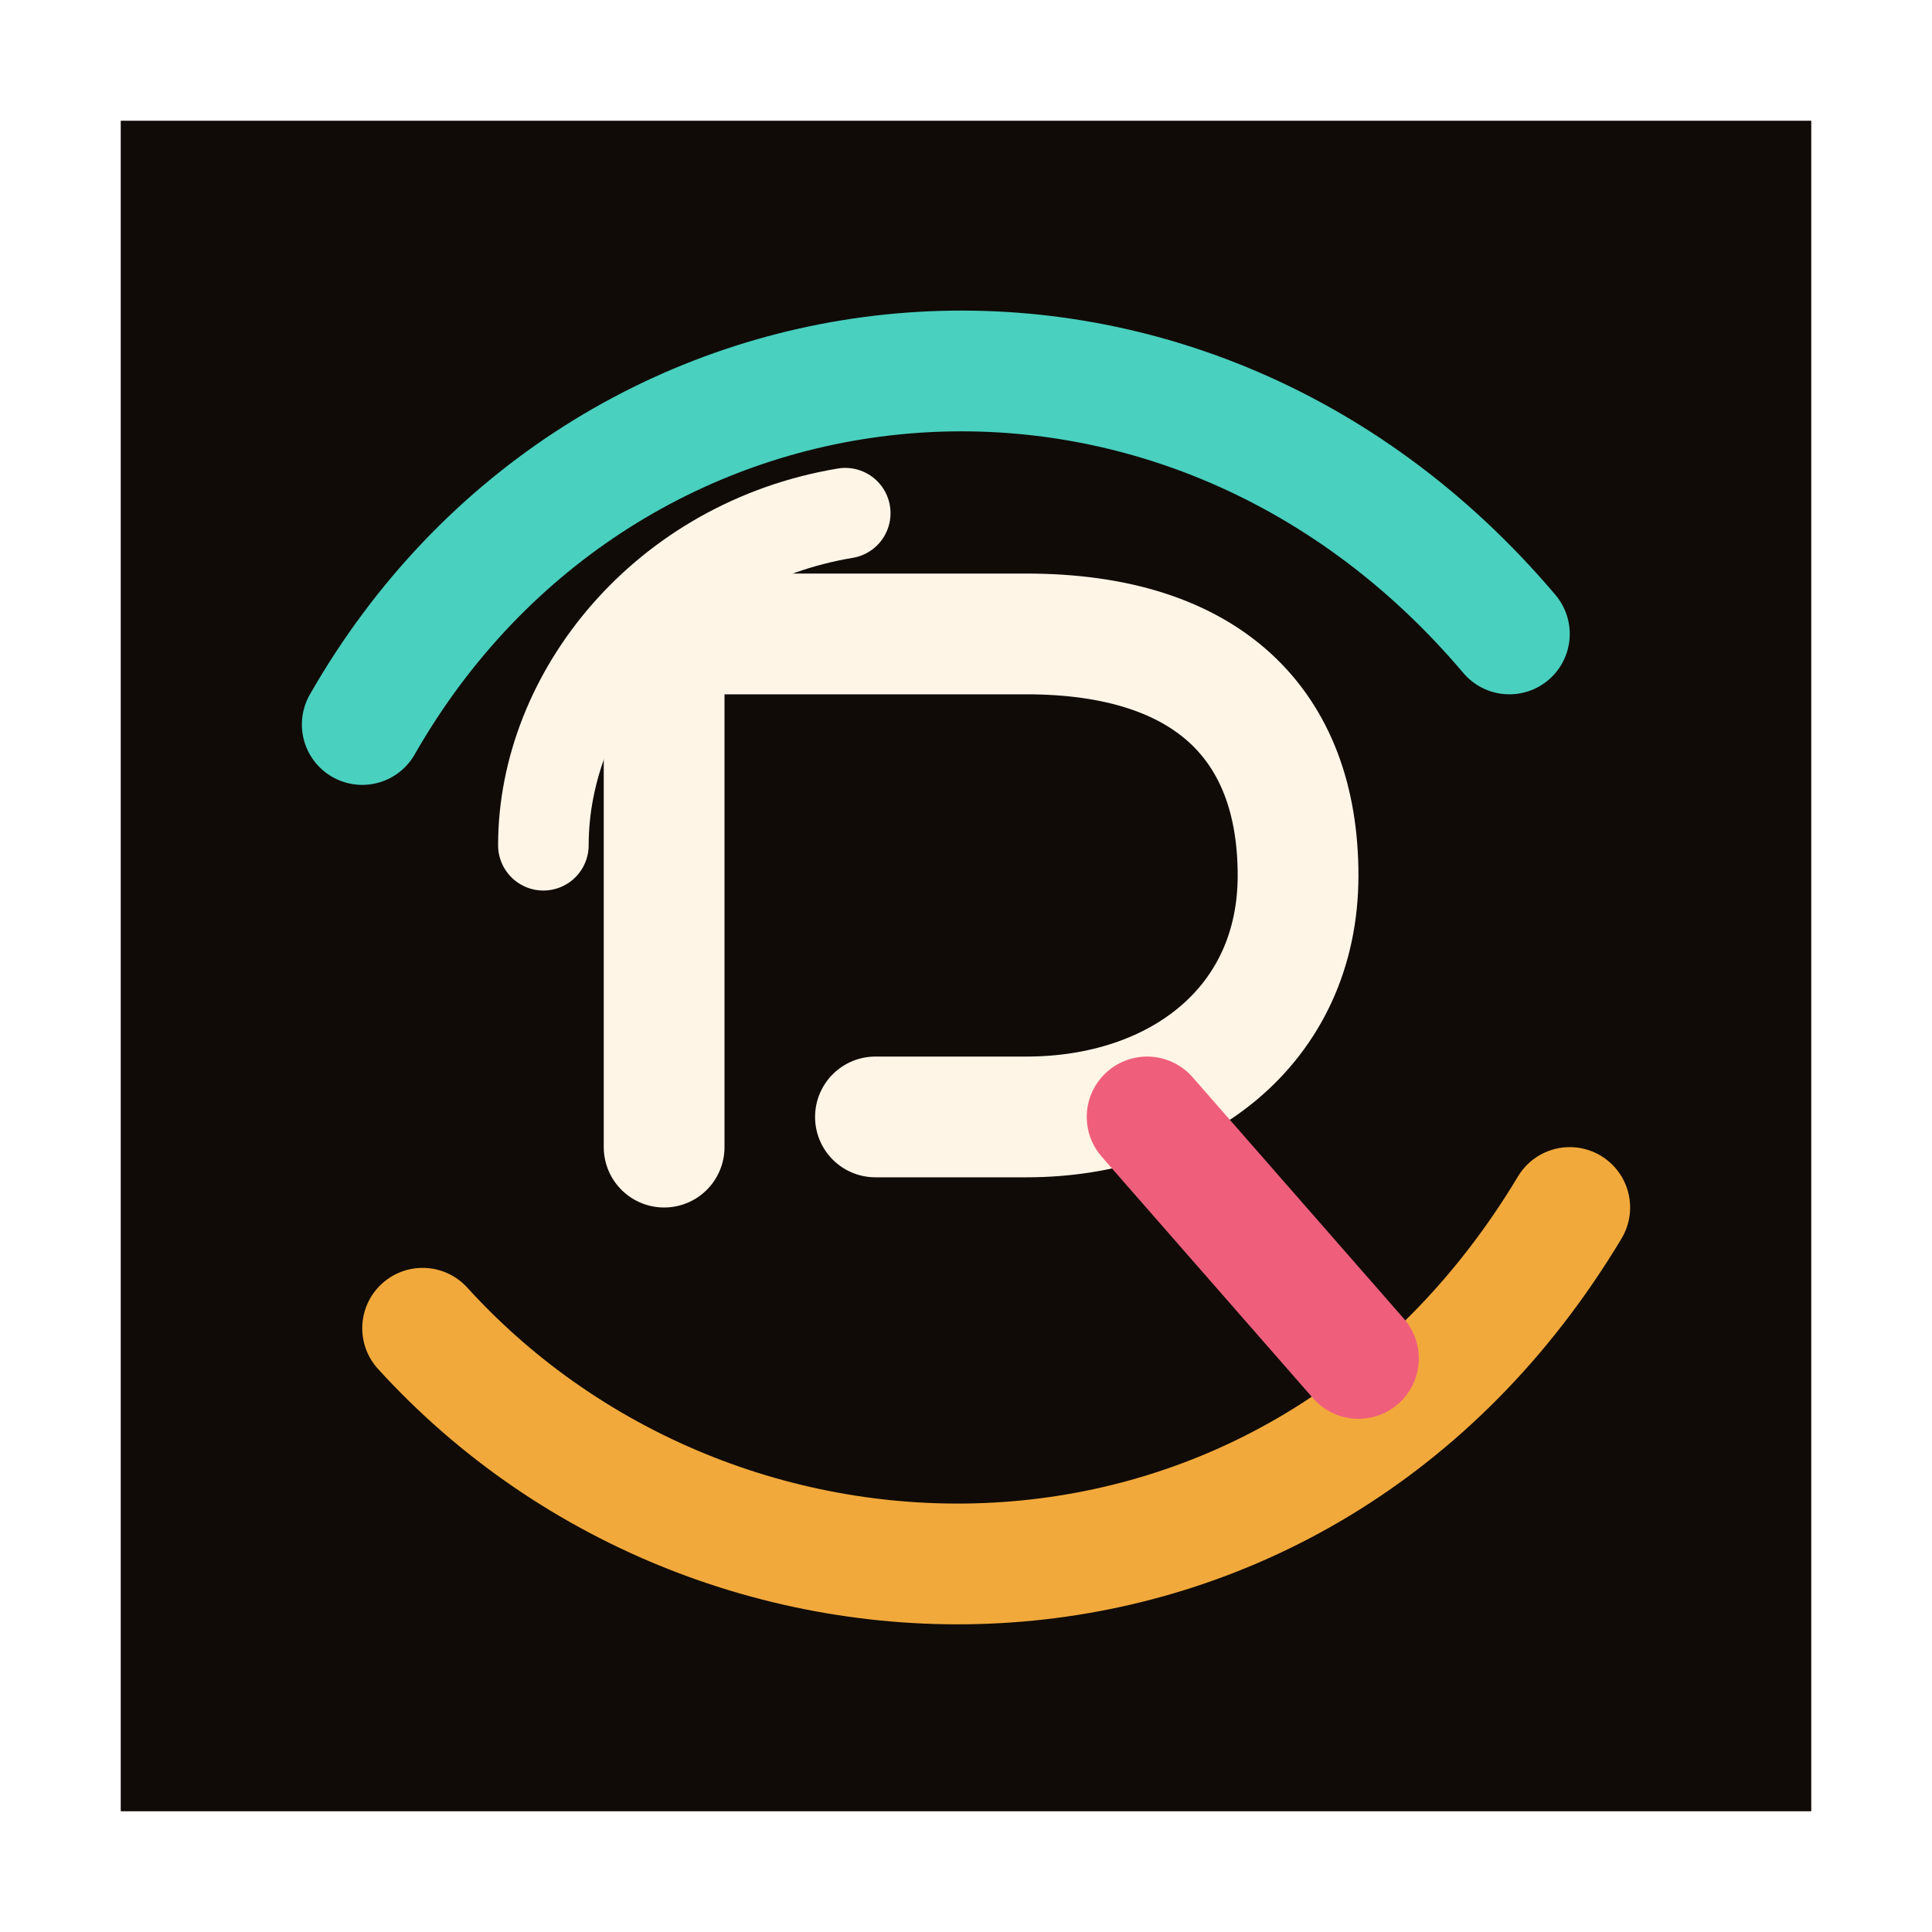
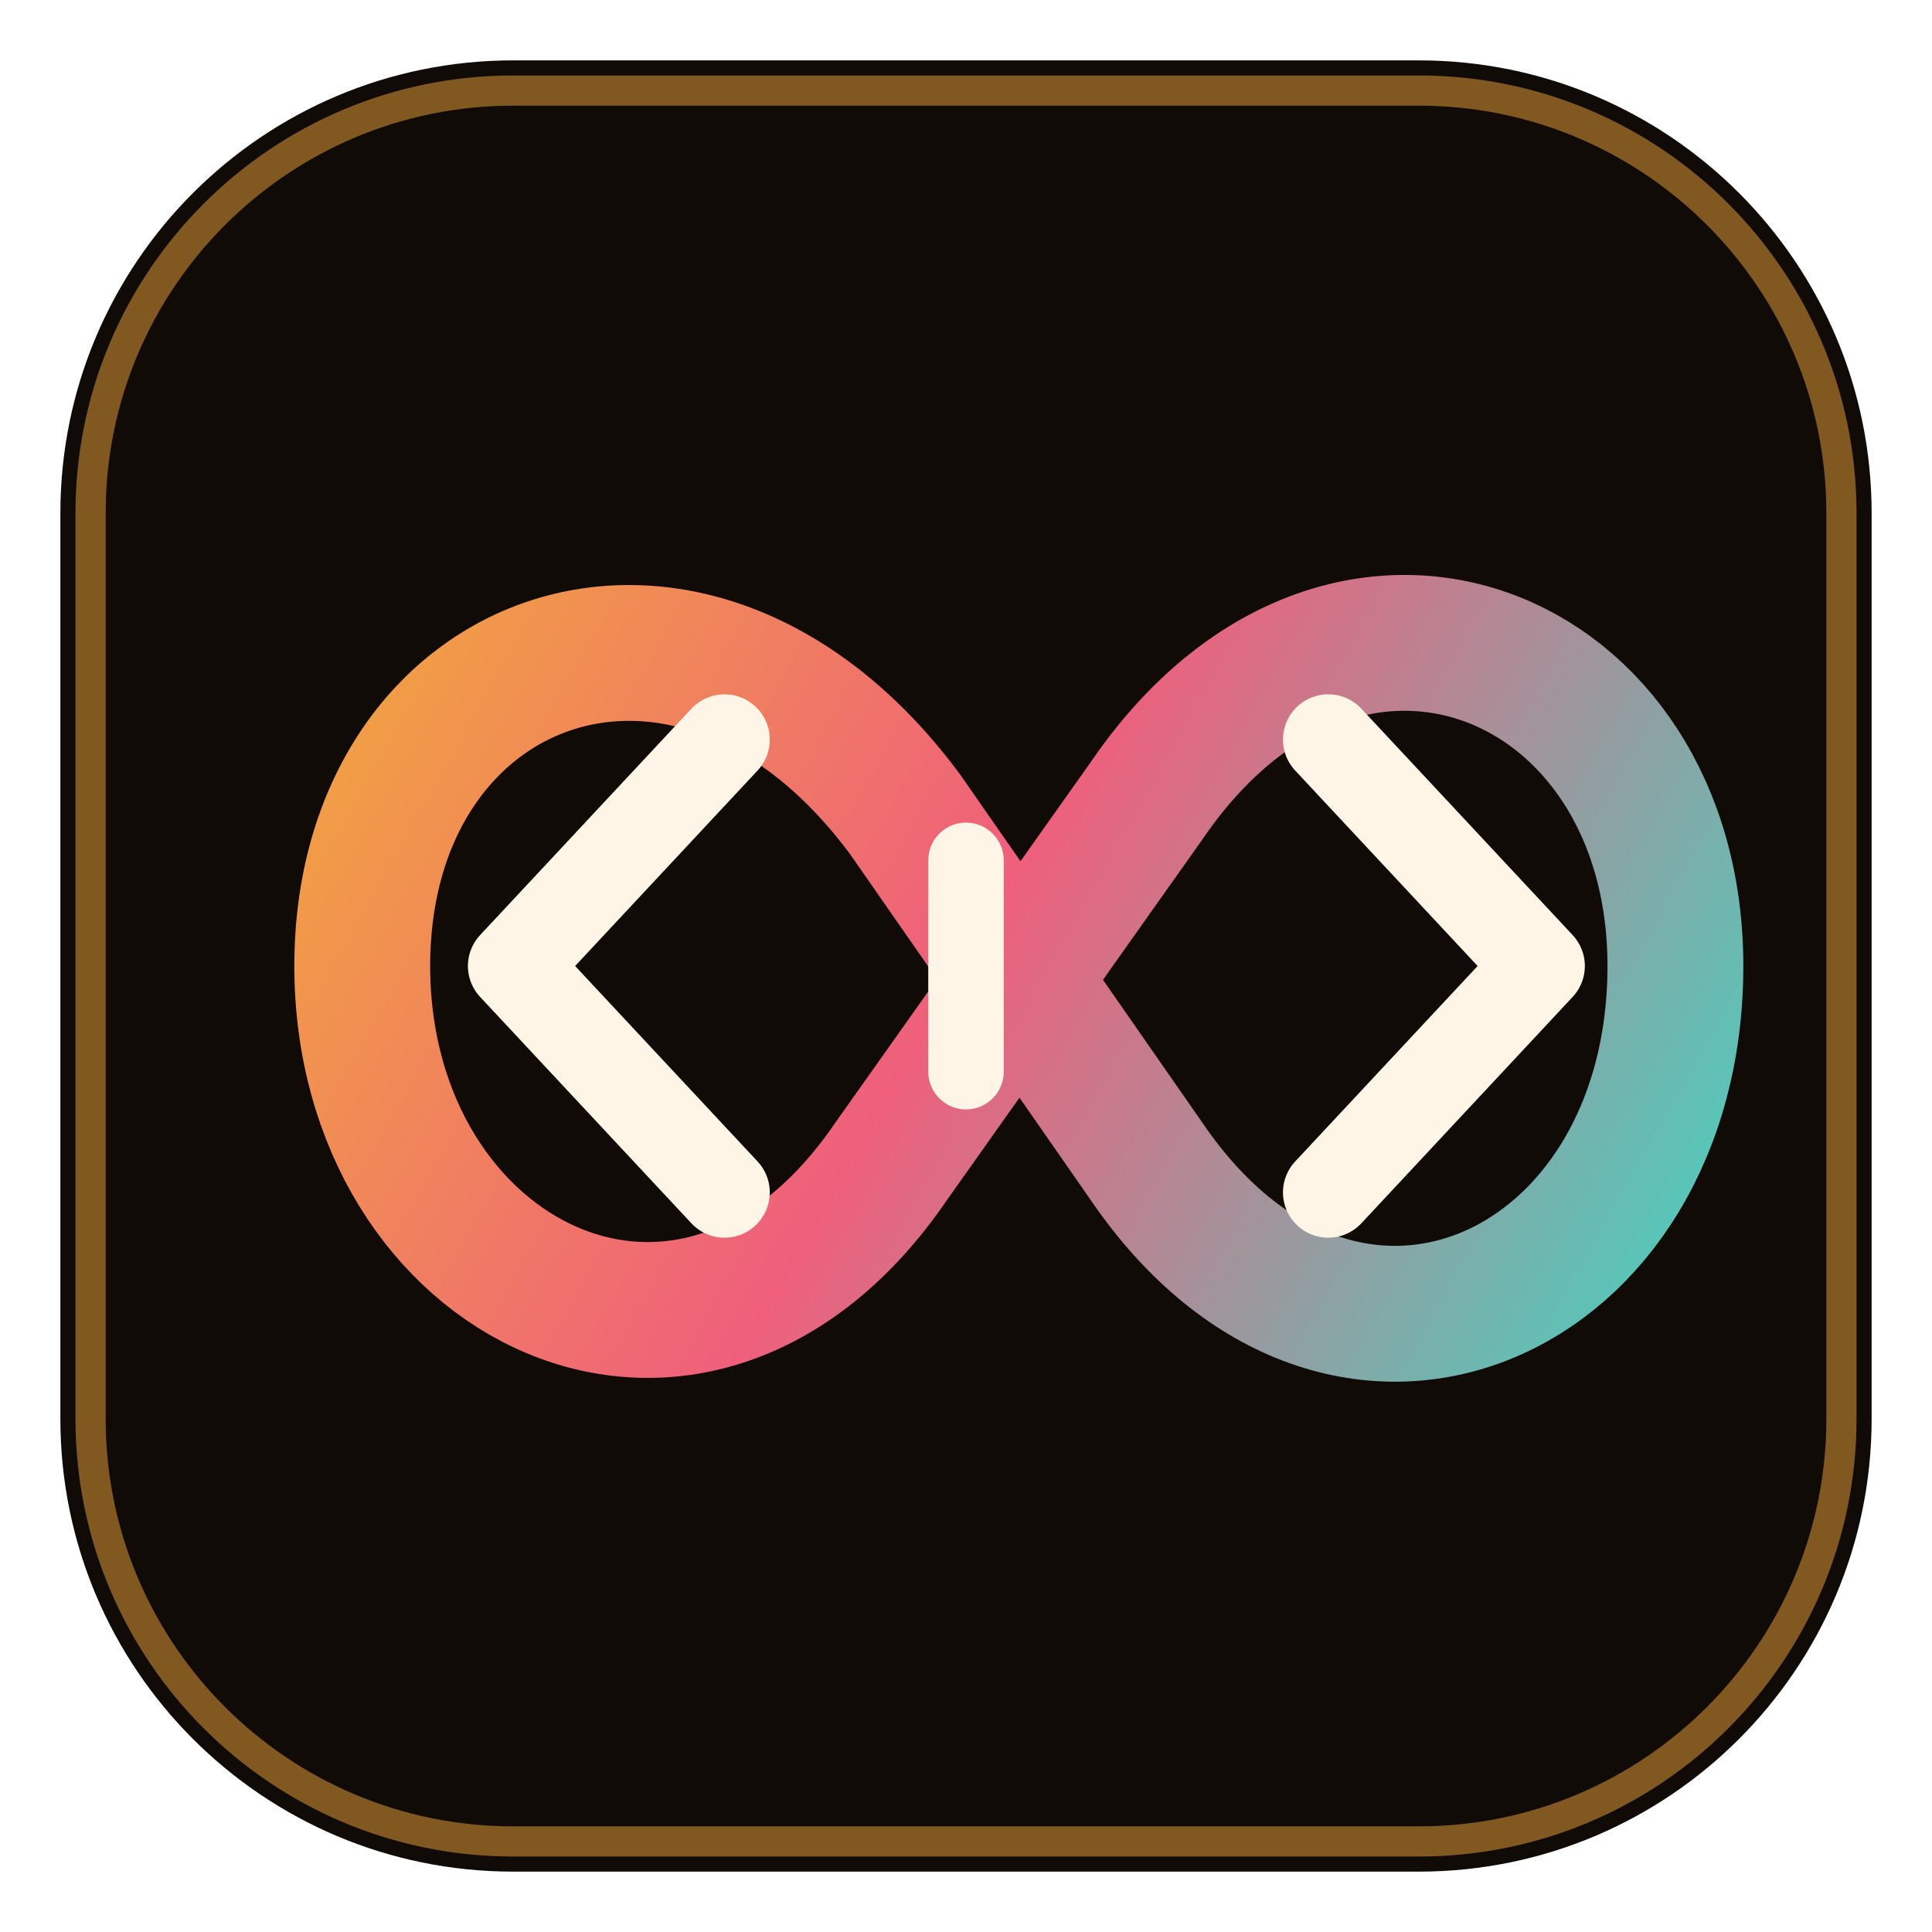
- <svg xmlns="http://www.w3.org/2000/svg" width="64" height="64" viewBox="0 0 64 64" fill="none">
-   <rect x="4" y="4" width="56" height="56" fill="#100B07" />
-   <path d="M14 44C24 55 43 55 52 40" stroke="#F2A93B" stroke-width="4" stroke-linecap="round" />
-   <path d="M50 21C39 8 20 10 12 24" stroke="#49D0BF" stroke-width="4" stroke-linecap="round" />
-   <path d="M22 38V21H34C40 21 43 24 43 29C43 34 39 37 34 37H29" stroke="#FFF5E7" stroke-width="4" stroke-linecap="round" stroke-linejoin="round" />
-   <path d="M38 37L45 45" stroke="#EF5F7C" stroke-width="4" stroke-linecap="round" />
-   <path d="M18 28C18 23 22 18 28 17" stroke="#FFF5E7" stroke-width="3" stroke-linecap="round" />
+ <svg xmlns="http://www.w3.org/2000/svg" viewBox="0 0 64 64" fill="none">
+   <defs>
+     <linearGradient id="runtime-loop" x1="10" y1="19" x2="56" y2="45" gradientUnits="userSpaceOnUse">
+       <stop stop-color="#F2A93B" />
+       <stop offset=".48" stop-color="#EF5F7C" />
+       <stop offset="1" stop-color="#49D0BF" />
+     </linearGradient>
+   </defs>
+   <rect x="2" y="2" width="60" height="60" rx="15" fill="#100B07" />
+   <rect x="3" y="3" width="58" height="58" rx="14" stroke="#F2A93B" stroke-opacity=".5" />
+   <path d="M12 32C12 21.5 23 17.5 30 27L38 38.5C44.5 48 55.5 43 55.5 32C55.5 21.5 44.5 17 38 26.5L29.5 38.5C23 48 12 42.5 12 32Z" stroke="url(#runtime-loop)" stroke-width="4.5" stroke-linecap="round" stroke-linejoin="round" />
+   <path d="M24 24.5L17 32L24 39.5" stroke="#FFF5E7" stroke-width="3" stroke-linecap="round" stroke-linejoin="round" />
+   <path d="M44 24.5L51 32L44 39.5" stroke="#FFF5E7" stroke-width="3" stroke-linecap="round" stroke-linejoin="round" />
+   <path d="M32 28.5V35.5" stroke="#FFF5E7" stroke-width="2.5" stroke-linecap="round" />
</svg>
